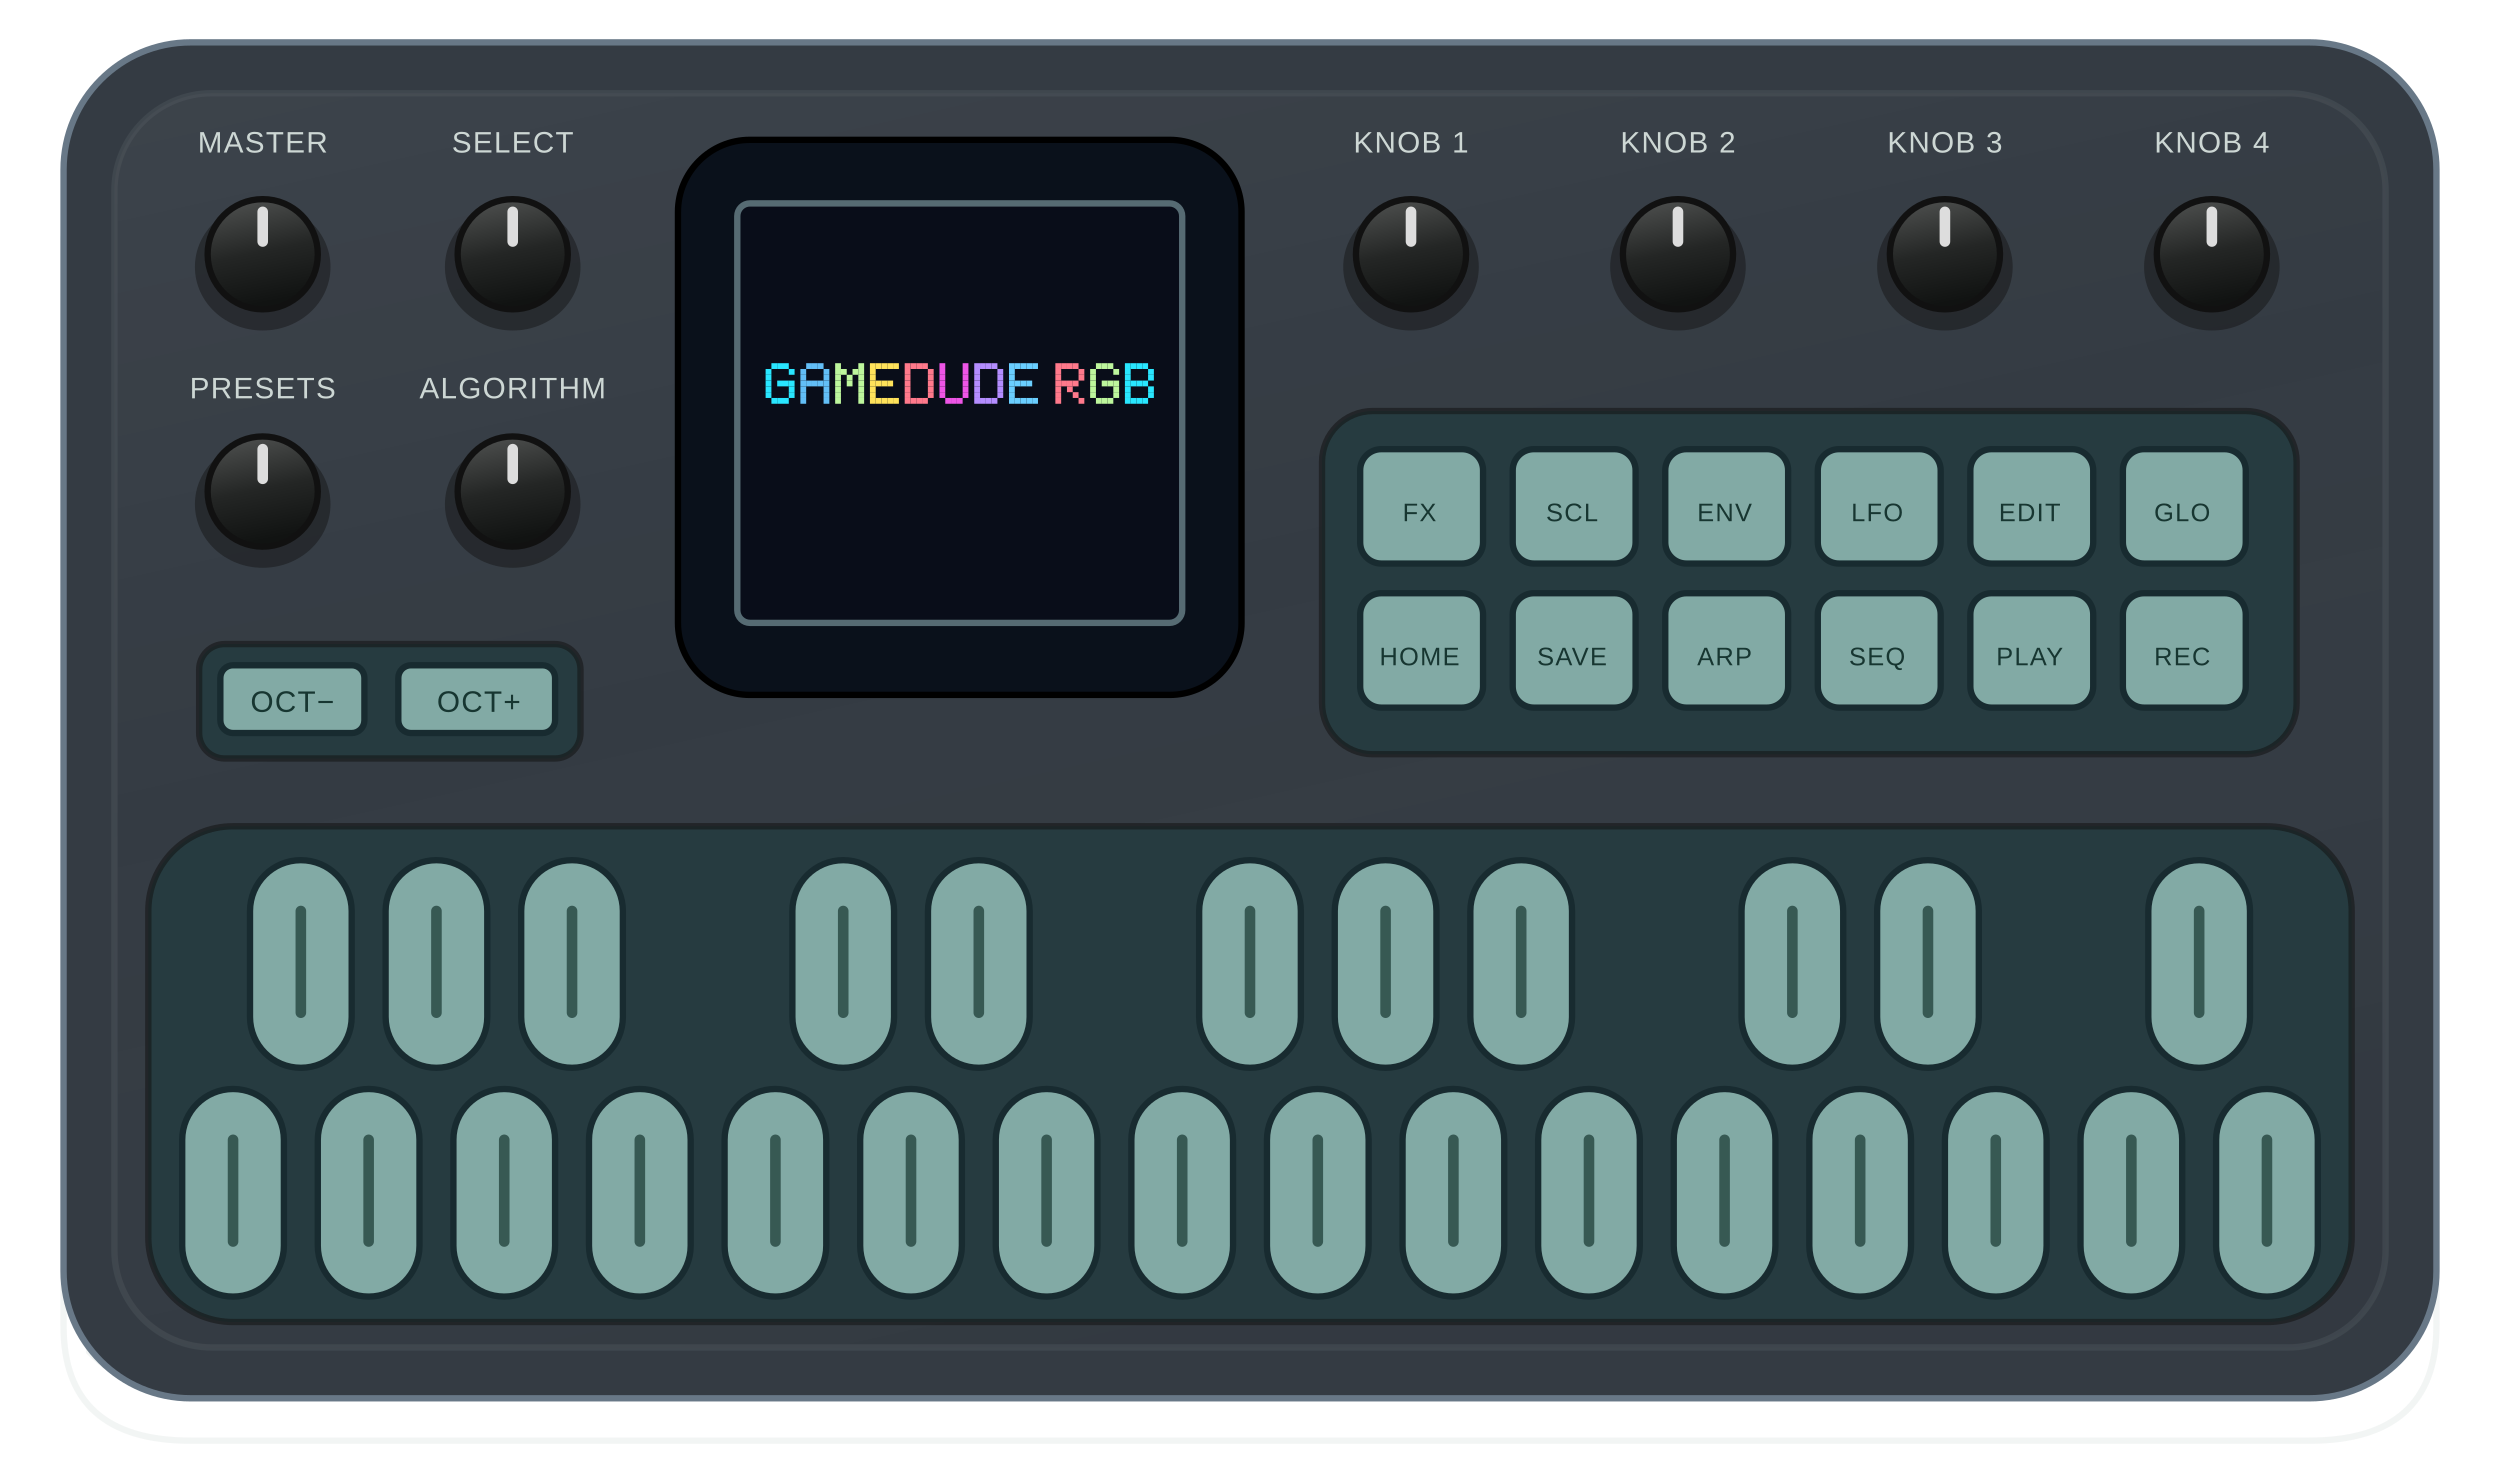
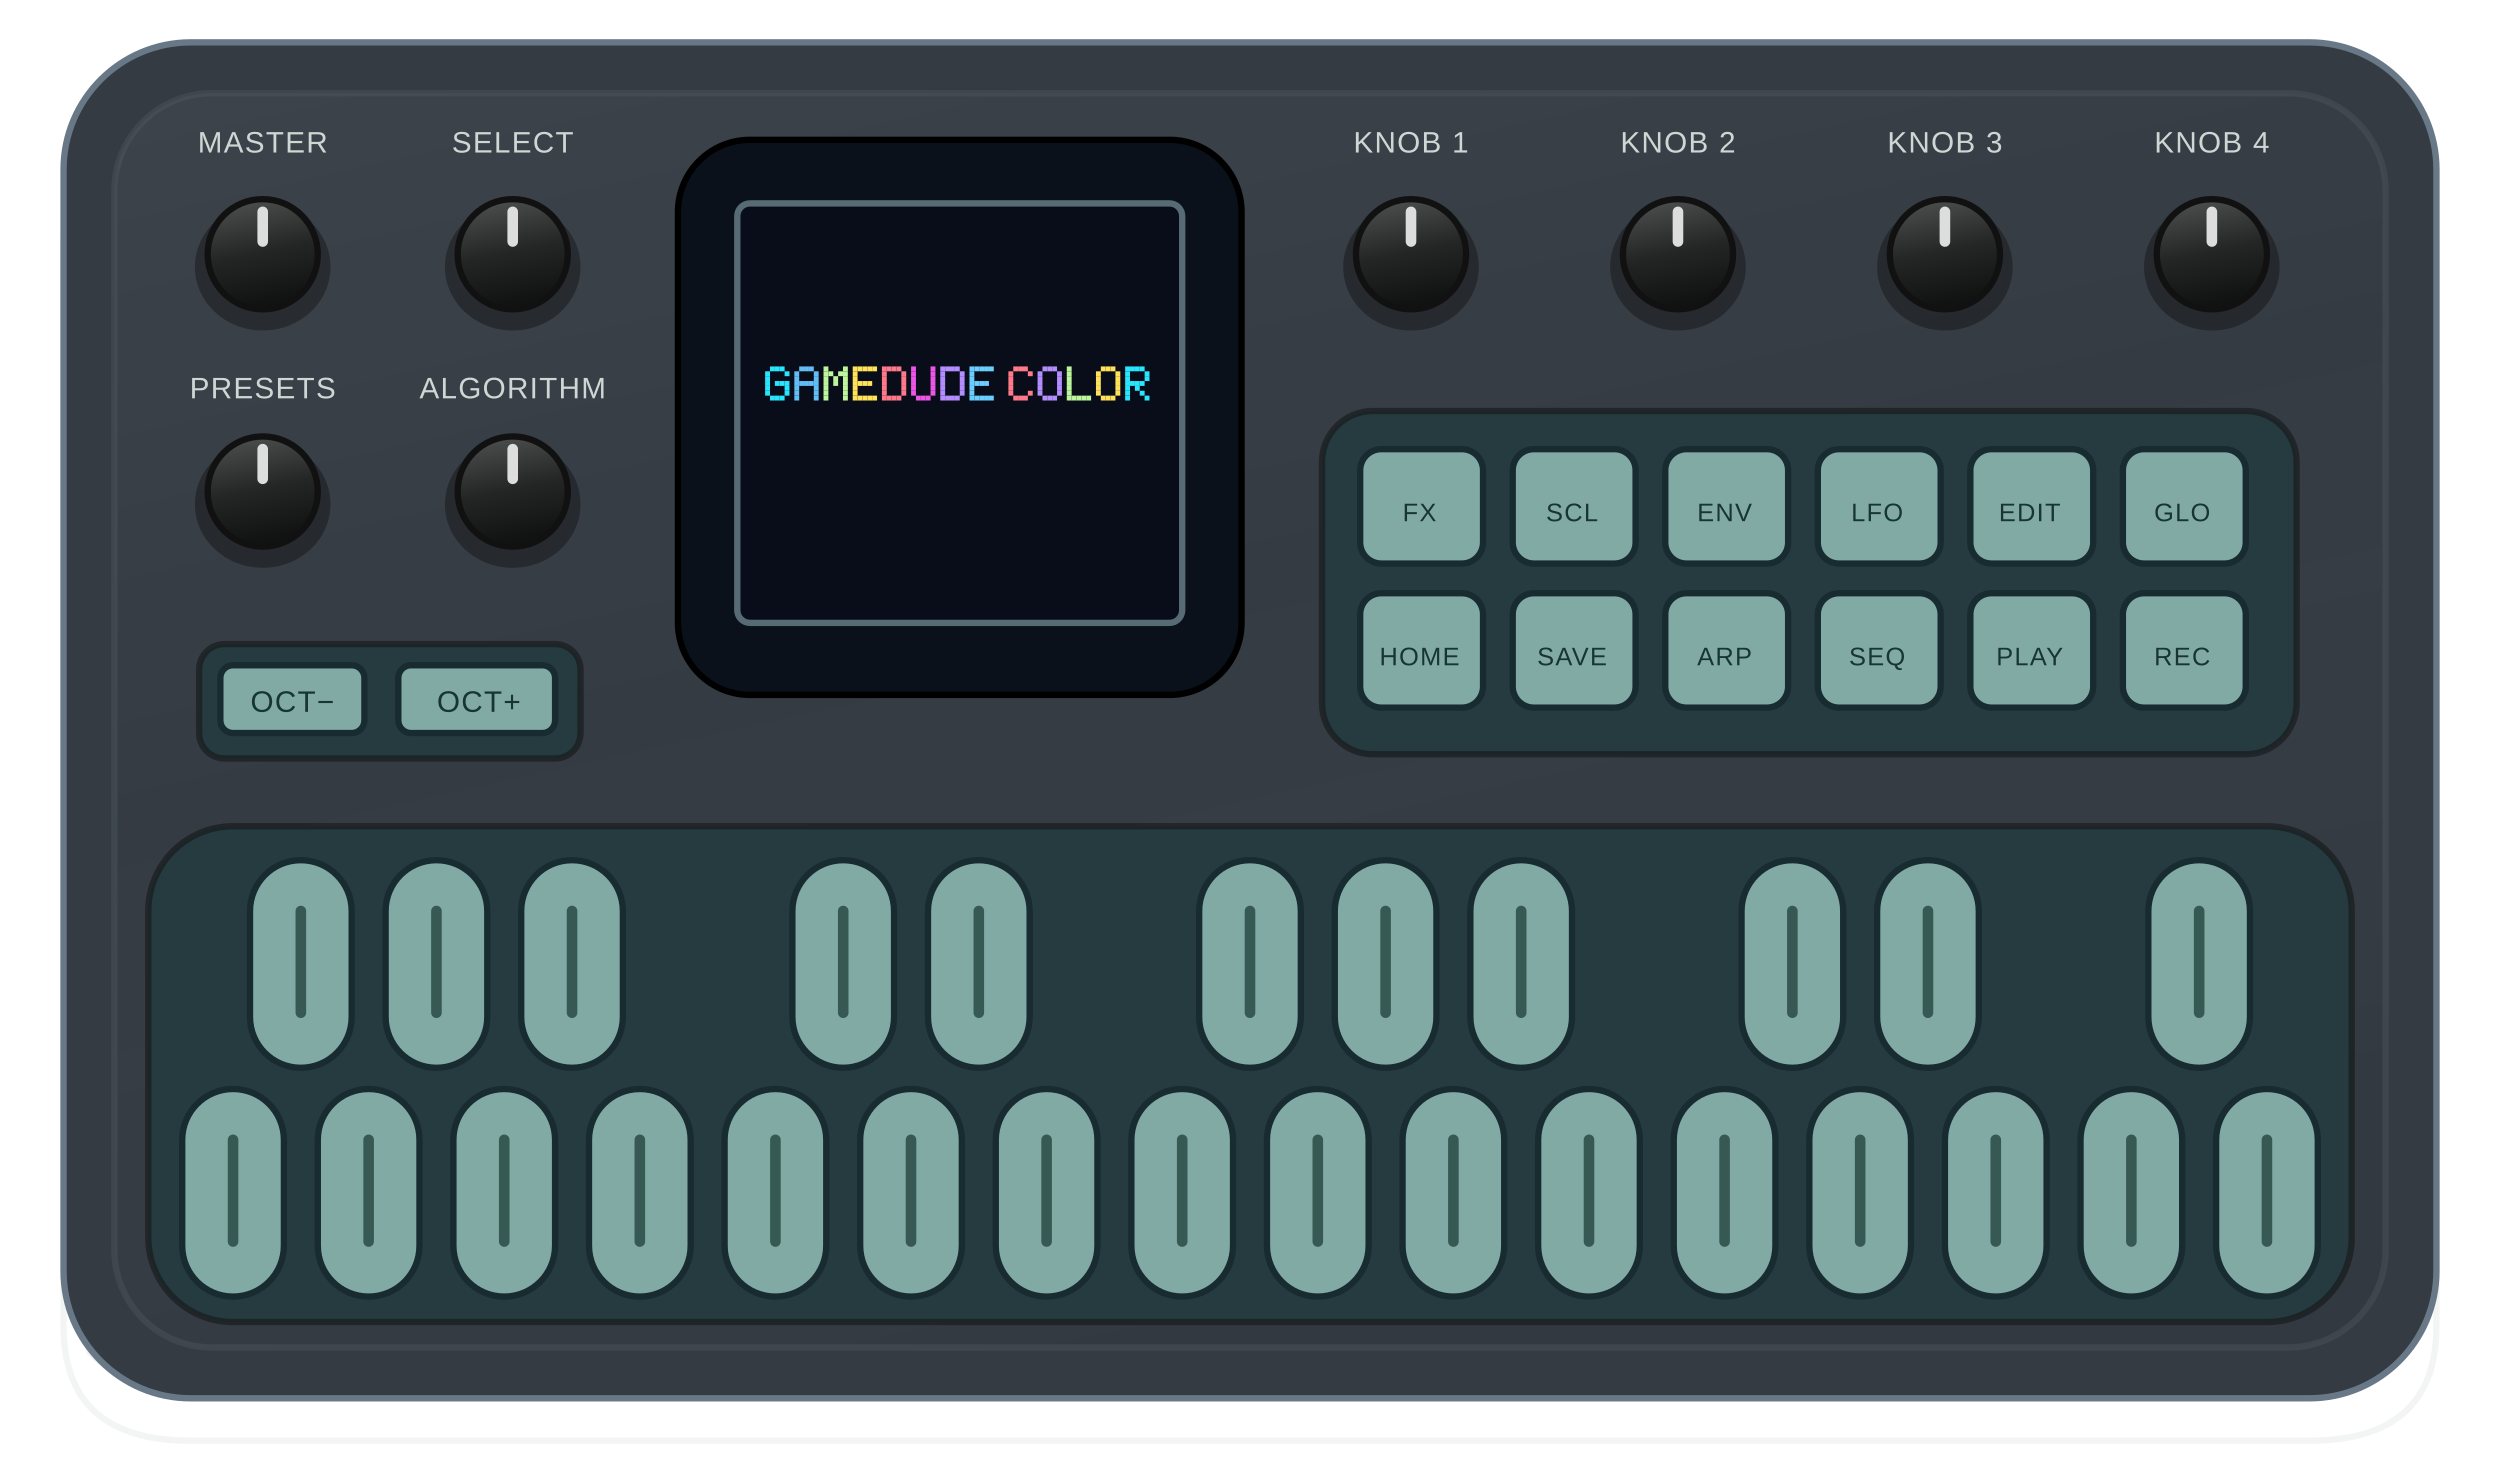
<svg xmlns="http://www.w3.org/2000/svg" viewBox="25 45 590 350" role="img" aria-label="FM-1 GameDude simulator">
  <style>
.hero-product{color:#cdd7d4}.product-body{fill:#343b43;stroke:#687887}.product-rubber{fill:#263b40;stroke:#1118}.product-button{fill:var(--button-fill,#82aaa5);stroke:#182b30}.product-detail{opacity:.25}.product-bezel{fill:#0a111b;stroke:#000}.product-screen{fill:#090d19;stroke:#566b73}.product-labels{font-family:Arial,sans-serif;letter-spacing:.3px}.product-control-ink{color:#173631}
</style>
  <defs>
    <g id="fm1-knob">
      <circle r="13" />
      <ellipse cy="3" rx="16" ry="15" opacity=".35" />
      <path d="M0 -10v7" stroke-width="2.5" />
    </g>
    <g id="fm1-key">
      <rect width="24" height="49" rx="12" />
      <path d="M12 12v24" opacity=".65" stroke-width="2.5" />
    </g>
    <g id="fm1-product-knob" class="product-knob">
      <ellipse cy="3" rx="16" ry="15" fill="#111" opacity=".45" stroke="none" />
      <circle r="13" fill="url(#fm1-knob-shade)" stroke="#111" />
      <path d="M0 -10v7" stroke="#ddd" stroke-width="2.5" />
    </g>
    <g id="fm1-product-key">
      <rect class="product-button" width="24" height="49" rx="12" />
      <path d="M12 12v24" opacity=".7" stroke-width="2.5" />
    </g>
    <linearGradient id="fm1-knob-shade" x2=".2" y2="1">
      <stop stop-color="#525453" />
      <stop offset=".55" stop-color="#242625" />
      <stop offset="1" stop-color="#111312" />
    </linearGradient>
    <linearGradient id="fm1-body-sheen" x2=".4" y2="1">
      <stop stop-color="#fff" stop-opacity=".16" />
      <stop offset=".5" stop-color="#fff" stop-opacity="0" />
      <stop offset="1" stop-color="#000" stop-opacity=".1" />
    </linearGradient>
-     <symbol id="gd-logo" viewBox="0 0 272 36">
+     <symbol id="gd-logo" viewBox="0 0 324 36">
      <rect x="6" y="4" width="4" height="4" fill="#29e6ff" />
      <rect x="10" y="4" width="4" height="4" fill="#29e6ff" />
      <rect x="14" y="4" width="4" height="4" fill="#29e6ff" />
      <rect x="2" y="8" width="4" height="4" fill="#29e6ff" />
      <rect x="18" y="8" width="4" height="4" fill="#29e6ff" />
      <rect x="2" y="12" width="4" height="4" fill="#29e6ff" />
      <rect x="2" y="16" width="4" height="4" fill="#29e6ff" />
      <rect x="10" y="16" width="4" height="4" fill="#29e6ff" />
      <rect x="14" y="16" width="4" height="4" fill="#29e6ff" />
      <rect x="18" y="16" width="4" height="4" fill="#29e6ff" />
      <rect x="2" y="20" width="4" height="4" fill="#29e6ff" />
      <rect x="18" y="20" width="4" height="4" fill="#29e6ff" />
      <rect x="2" y="24" width="4" height="4" fill="#29e6ff" />
      <rect x="18" y="24" width="4" height="4" fill="#29e6ff" />
      <rect x="6" y="28" width="4" height="4" fill="#29e6ff" />
      <rect x="10" y="28" width="4" height="4" fill="#29e6ff" />
      <rect x="14" y="28" width="4" height="4" fill="#29e6ff" />
      <rect x="30" y="4" width="4" height="4" fill="#62bef6" />
      <rect x="34" y="4" width="4" height="4" fill="#62bef6" />
      <rect x="38" y="4" width="4" height="4" fill="#62bef6" />
      <rect x="26" y="8" width="4" height="4" fill="#62bef6" />
      <rect x="42" y="8" width="4" height="4" fill="#62bef6" />
      <rect x="26" y="12" width="4" height="4" fill="#62bef6" />
      <rect x="42" y="12" width="4" height="4" fill="#62bef6" />
      <rect x="26" y="16" width="4" height="4" fill="#62bef6" />
      <rect x="30" y="16" width="4" height="4" fill="#62bef6" />
      <rect x="34" y="16" width="4" height="4" fill="#62bef6" />
      <rect x="38" y="16" width="4" height="4" fill="#62bef6" />
      <rect x="42" y="16" width="4" height="4" fill="#62bef6" />
      <rect x="26" y="20" width="4" height="4" fill="#62bef6" />
      <rect x="42" y="20" width="4" height="4" fill="#62bef6" />
      <rect x="26" y="24" width="4" height="4" fill="#62bef6" />
      <rect x="42" y="24" width="4" height="4" fill="#62bef6" />
      <rect x="26" y="28" width="4" height="4" fill="#62bef6" />
      <rect x="42" y="28" width="4" height="4" fill="#62bef6" />
      <rect x="50" y="4" width="4" height="4" fill="#bdf69c" />
      <rect x="66" y="4" width="4" height="4" fill="#bdf69c" />
      <rect x="50" y="8" width="4" height="4" fill="#bdf69c" />
      <rect x="54" y="8" width="4" height="4" fill="#bdf69c" />
      <rect x="62" y="8" width="4" height="4" fill="#bdf69c" />
      <rect x="66" y="8" width="4" height="4" fill="#bdf69c" />
      <rect x="50" y="12" width="4" height="4" fill="#bdf69c" />
      <rect x="58" y="12" width="4" height="4" fill="#bdf69c" />
      <rect x="66" y="12" width="4" height="4" fill="#bdf69c" />
      <rect x="50" y="16" width="4" height="4" fill="#bdf69c" />
      <rect x="58" y="16" width="4" height="4" fill="#bdf69c" />
      <rect x="66" y="16" width="4" height="4" fill="#bdf69c" />
      <rect x="50" y="20" width="4" height="4" fill="#bdf69c" />
      <rect x="66" y="20" width="4" height="4" fill="#bdf69c" />
      <rect x="50" y="24" width="4" height="4" fill="#bdf69c" />
      <rect x="66" y="24" width="4" height="4" fill="#bdf69c" />
      <rect x="50" y="28" width="4" height="4" fill="#bdf69c" />
      <rect x="66" y="28" width="4" height="4" fill="#bdf69c" />
      <rect x="74" y="4" width="4" height="4" fill="#ffe25a" />
      <rect x="78" y="4" width="4" height="4" fill="#ffe25a" />
      <rect x="82" y="4" width="4" height="4" fill="#ffe25a" />
      <rect x="86" y="4" width="4" height="4" fill="#ffe25a" />
      <rect x="90" y="4" width="4" height="4" fill="#ffe25a" />
      <rect x="74" y="8" width="4" height="4" fill="#ffe25a" />
      <rect x="74" y="12" width="4" height="4" fill="#ffe25a" />
      <rect x="74" y="16" width="4" height="4" fill="#ffe25a" />
      <rect x="78" y="16" width="4" height="4" fill="#ffe25a" />
      <rect x="82" y="16" width="4" height="4" fill="#ffe25a" />
      <rect x="86" y="16" width="4" height="4" fill="#ffe25a" />
      <rect x="74" y="20" width="4" height="4" fill="#ffe25a" />
      <rect x="74" y="24" width="4" height="4" fill="#ffe25a" />
      <rect x="74" y="28" width="4" height="4" fill="#ffe25a" />
      <rect x="78" y="28" width="4" height="4" fill="#ffe25a" />
      <rect x="82" y="28" width="4" height="4" fill="#ffe25a" />
      <rect x="86" y="28" width="4" height="4" fill="#ffe25a" />
      <rect x="90" y="28" width="4" height="4" fill="#ffe25a" />
      <rect x="98" y="4" width="4" height="4" fill="#ff798b" />
      <rect x="102" y="4" width="4" height="4" fill="#ff798b" />
      <rect x="106" y="4" width="4" height="4" fill="#ff798b" />
      <rect x="110" y="4" width="4" height="4" fill="#ff798b" />
      <rect x="98" y="8" width="4" height="4" fill="#ff798b" />
      <rect x="114" y="8" width="4" height="4" fill="#ff798b" />
      <rect x="98" y="12" width="4" height="4" fill="#ff798b" />
      <rect x="114" y="12" width="4" height="4" fill="#ff798b" />
      <rect x="98" y="16" width="4" height="4" fill="#ff798b" />
      <rect x="114" y="16" width="4" height="4" fill="#ff798b" />
      <rect x="98" y="20" width="4" height="4" fill="#ff798b" />
      <rect x="114" y="20" width="4" height="4" fill="#ff798b" />
      <rect x="98" y="24" width="4" height="4" fill="#ff798b" />
      <rect x="114" y="24" width="4" height="4" fill="#ff798b" />
      <rect x="98" y="28" width="4" height="4" fill="#ff798b" />
      <rect x="102" y="28" width="4" height="4" fill="#ff798b" />
      <rect x="106" y="28" width="4" height="4" fill="#ff798b" />
      <rect x="110" y="28" width="4" height="4" fill="#ff798b" />
      <rect x="122" y="4" width="4" height="4" fill="#ee55e6" />
      <rect x="138" y="4" width="4" height="4" fill="#ee55e6" />
      <rect x="122" y="8" width="4" height="4" fill="#ee55e6" />
      <rect x="138" y="8" width="4" height="4" fill="#ee55e6" />
      <rect x="122" y="12" width="4" height="4" fill="#ee55e6" />
      <rect x="138" y="12" width="4" height="4" fill="#ee55e6" />
      <rect x="122" y="16" width="4" height="4" fill="#ee55e6" />
      <rect x="138" y="16" width="4" height="4" fill="#ee55e6" />
      <rect x="122" y="20" width="4" height="4" fill="#ee55e6" />
      <rect x="138" y="20" width="4" height="4" fill="#ee55e6" />
      <rect x="122" y="24" width="4" height="4" fill="#ee55e6" />
      <rect x="138" y="24" width="4" height="4" fill="#ee55e6" />
      <rect x="126" y="28" width="4" height="4" fill="#ee55e6" />
      <rect x="130" y="28" width="4" height="4" fill="#ee55e6" />
      <rect x="134" y="28" width="4" height="4" fill="#ee55e6" />
      <rect x="146" y="4" width="4" height="4" fill="#b48dff" />
      <rect x="150" y="4" width="4" height="4" fill="#b48dff" />
      <rect x="154" y="4" width="4" height="4" fill="#b48dff" />
      <rect x="158" y="4" width="4" height="4" fill="#b48dff" />
      <rect x="146" y="8" width="4" height="4" fill="#b48dff" />
      <rect x="162" y="8" width="4" height="4" fill="#b48dff" />
      <rect x="146" y="12" width="4" height="4" fill="#b48dff" />
      <rect x="162" y="12" width="4" height="4" fill="#b48dff" />
      <rect x="146" y="16" width="4" height="4" fill="#b48dff" />
      <rect x="162" y="16" width="4" height="4" fill="#b48dff" />
      <rect x="146" y="20" width="4" height="4" fill="#b48dff" />
      <rect x="162" y="20" width="4" height="4" fill="#b48dff" />
      <rect x="146" y="24" width="4" height="4" fill="#b48dff" />
      <rect x="162" y="24" width="4" height="4" fill="#b48dff" />
      <rect x="146" y="28" width="4" height="4" fill="#b48dff" />
      <rect x="150" y="28" width="4" height="4" fill="#b48dff" />
      <rect x="154" y="28" width="4" height="4" fill="#b48dff" />
      <rect x="158" y="28" width="4" height="4" fill="#b48dff" />
      <rect x="170" y="4" width="4" height="4" fill="#6aceff" />
      <rect x="174" y="4" width="4" height="4" fill="#6aceff" />
      <rect x="178" y="4" width="4" height="4" fill="#6aceff" />
      <rect x="182" y="4" width="4" height="4" fill="#6aceff" />
      <rect x="186" y="4" width="4" height="4" fill="#6aceff" />
      <rect x="170" y="8" width="4" height="4" fill="#6aceff" />
      <rect x="170" y="12" width="4" height="4" fill="#6aceff" />
      <rect x="170" y="16" width="4" height="4" fill="#6aceff" />
      <rect x="174" y="16" width="4" height="4" fill="#6aceff" />
      <rect x="178" y="16" width="4" height="4" fill="#6aceff" />
      <rect x="182" y="16" width="4" height="4" fill="#6aceff" />
      <rect x="170" y="20" width="4" height="4" fill="#6aceff" />
      <rect x="170" y="24" width="4" height="4" fill="#6aceff" />
      <rect x="170" y="28" width="4" height="4" fill="#6aceff" />
      <rect x="174" y="28" width="4" height="4" fill="#6aceff" />
      <rect x="178" y="28" width="4" height="4" fill="#6aceff" />
      <rect x="182" y="28" width="4" height="4" fill="#6aceff" />
      <rect x="186" y="28" width="4" height="4" fill="#6aceff" />
-       <rect x="202" y="4" width="4" height="4" fill="#ff798b" />
      <rect x="206" y="4" width="4" height="4" fill="#ff798b" />
      <rect x="210" y="4" width="4" height="4" fill="#ff798b" />
      <rect x="214" y="4" width="4" height="4" fill="#ff798b" />
      <rect x="202" y="8" width="4" height="4" fill="#ff798b" />
      <rect x="218" y="8" width="4" height="4" fill="#ff798b" />
      <rect x="202" y="12" width="4" height="4" fill="#ff798b" />
-       <rect x="218" y="12" width="4" height="4" fill="#ff798b" />
      <rect x="202" y="16" width="4" height="4" fill="#ff798b" />
-       <rect x="206" y="16" width="4" height="4" fill="#ff798b" />
-       <rect x="210" y="16" width="4" height="4" fill="#ff798b" />
-       <rect x="214" y="16" width="4" height="4" fill="#ff798b" />
      <rect x="202" y="20" width="4" height="4" fill="#ff798b" />
-       <rect x="210" y="20" width="4" height="4" fill="#ff798b" />
      <rect x="202" y="24" width="4" height="4" fill="#ff798b" />
-       <rect x="214" y="24" width="4" height="4" fill="#ff798b" />
-       <rect x="202" y="28" width="4" height="4" fill="#ff798b" />
-       <rect x="218" y="28" width="4" height="4" fill="#ff798b" />
-       <rect x="230" y="4" width="4" height="4" fill="#bdf69c" />
-       <rect x="234" y="4" width="4" height="4" fill="#bdf69c" />
-       <rect x="238" y="4" width="4" height="4" fill="#bdf69c" />
-       <rect x="226" y="8" width="4" height="4" fill="#bdf69c" />
-       <rect x="242" y="8" width="4" height="4" fill="#bdf69c" />
-       <rect x="226" y="12" width="4" height="4" fill="#bdf69c" />
-       <rect x="226" y="16" width="4" height="4" fill="#bdf69c" />
-       <rect x="234" y="16" width="4" height="4" fill="#bdf69c" />
-       <rect x="238" y="16" width="4" height="4" fill="#bdf69c" />
-       <rect x="242" y="16" width="4" height="4" fill="#bdf69c" />
-       <rect x="226" y="20" width="4" height="4" fill="#bdf69c" />
-       <rect x="242" y="20" width="4" height="4" fill="#bdf69c" />
-       <rect x="226" y="24" width="4" height="4" fill="#bdf69c" />
-       <rect x="242" y="24" width="4" height="4" fill="#bdf69c" />
-       <rect x="230" y="28" width="4" height="4" fill="#bdf69c" />
-       <rect x="234" y="28" width="4" height="4" fill="#bdf69c" />
-       <rect x="238" y="28" width="4" height="4" fill="#bdf69c" />
-       <rect x="250" y="4" width="4" height="4" fill="#29e6ff" />
-       <rect x="254" y="4" width="4" height="4" fill="#29e6ff" />
-       <rect x="258" y="4" width="4" height="4" fill="#29e6ff" />
-       <rect x="262" y="4" width="4" height="4" fill="#29e6ff" />
-       <rect x="250" y="8" width="4" height="4" fill="#29e6ff" />
-       <rect x="266" y="8" width="4" height="4" fill="#29e6ff" />
-       <rect x="250" y="12" width="4" height="4" fill="#29e6ff" />
-       <rect x="266" y="12" width="4" height="4" fill="#29e6ff" />
-       <rect x="250" y="16" width="4" height="4" fill="#29e6ff" />
-       <rect x="254" y="16" width="4" height="4" fill="#29e6ff" />
-       <rect x="258" y="16" width="4" height="4" fill="#29e6ff" />
-       <rect x="262" y="16" width="4" height="4" fill="#29e6ff" />
-       <rect x="250" y="20" width="4" height="4" fill="#29e6ff" />
-       <rect x="266" y="20" width="4" height="4" fill="#29e6ff" />
-       <rect x="250" y="24" width="4" height="4" fill="#29e6ff" />
-       <rect x="266" y="24" width="4" height="4" fill="#29e6ff" />
-       <rect x="250" y="28" width="4" height="4" fill="#29e6ff" />
-       <rect x="254" y="28" width="4" height="4" fill="#29e6ff" />
-       <rect x="258" y="28" width="4" height="4" fill="#29e6ff" />
-       <rect x="262" y="28" width="4" height="4" fill="#29e6ff" />
+       <rect x="218" y="24" width="4" height="4" fill="#ff798b" />
+       <rect x="206" y="28" width="4" height="4" fill="#ff798b" />
+       <rect x="210" y="28" width="4" height="4" fill="#ff798b" />
+       <rect x="214" y="28" width="4" height="4" fill="#ff798b" />
+       <rect x="230" y="4" width="4" height="4" fill="#b48dff" />
+       <rect x="234" y="4" width="4" height="4" fill="#b48dff" />
+       <rect x="238" y="4" width="4" height="4" fill="#b48dff" />
+       <rect x="226" y="8" width="4" height="4" fill="#b48dff" />
+       <rect x="242" y="8" width="4" height="4" fill="#b48dff" />
+       <rect x="226" y="12" width="4" height="4" fill="#b48dff" />
+       <rect x="242" y="12" width="4" height="4" fill="#b48dff" />
+       <rect x="226" y="16" width="4" height="4" fill="#b48dff" />
+       <rect x="242" y="16" width="4" height="4" fill="#b48dff" />
+       <rect x="226" y="20" width="4" height="4" fill="#b48dff" />
+       <rect x="242" y="20" width="4" height="4" fill="#b48dff" />
+       <rect x="226" y="24" width="4" height="4" fill="#b48dff" />
+       <rect x="242" y="24" width="4" height="4" fill="#b48dff" />
+       <rect x="230" y="28" width="4" height="4" fill="#b48dff" />
+       <rect x="234" y="28" width="4" height="4" fill="#b48dff" />
+       <rect x="238" y="28" width="4" height="4" fill="#b48dff" />
+       <rect x="250" y="4" width="4" height="4" fill="#bdf69c" />
+       <rect x="250" y="8" width="4" height="4" fill="#bdf69c" />
+       <rect x="250" y="12" width="4" height="4" fill="#bdf69c" />
+       <rect x="250" y="16" width="4" height="4" fill="#bdf69c" />
+       <rect x="250" y="20" width="4" height="4" fill="#bdf69c" />
+       <rect x="250" y="24" width="4" height="4" fill="#bdf69c" />
+       <rect x="250" y="28" width="4" height="4" fill="#bdf69c" />
+       <rect x="254" y="28" width="4" height="4" fill="#bdf69c" />
+       <rect x="258" y="28" width="4" height="4" fill="#bdf69c" />
+       <rect x="262" y="28" width="4" height="4" fill="#bdf69c" />
+       <rect x="266" y="28" width="4" height="4" fill="#bdf69c" />
+       <rect x="278" y="4" width="4" height="4" fill="#ffe25a" />
+       <rect x="282" y="4" width="4" height="4" fill="#ffe25a" />
+       <rect x="286" y="4" width="4" height="4" fill="#ffe25a" />
+       <rect x="274" y="8" width="4" height="4" fill="#ffe25a" />
+       <rect x="290" y="8" width="4" height="4" fill="#ffe25a" />
+       <rect x="274" y="12" width="4" height="4" fill="#ffe25a" />
+       <rect x="290" y="12" width="4" height="4" fill="#ffe25a" />
+       <rect x="274" y="16" width="4" height="4" fill="#ffe25a" />
+       <rect x="290" y="16" width="4" height="4" fill="#ffe25a" />
+       <rect x="274" y="20" width="4" height="4" fill="#ffe25a" />
+       <rect x="290" y="20" width="4" height="4" fill="#ffe25a" />
+       <rect x="274" y="24" width="4" height="4" fill="#ffe25a" />
+       <rect x="290" y="24" width="4" height="4" fill="#ffe25a" />
+       <rect x="278" y="28" width="4" height="4" fill="#ffe25a" />
+       <rect x="282" y="28" width="4" height="4" fill="#ffe25a" />
+       <rect x="286" y="28" width="4" height="4" fill="#ffe25a" />
+       <rect x="298" y="4" width="4" height="4" fill="#29e6ff" />
+       <rect x="302" y="4" width="4" height="4" fill="#29e6ff" />
+       <rect x="306" y="4" width="4" height="4" fill="#29e6ff" />
+       <rect x="310" y="4" width="4" height="4" fill="#29e6ff" />
+       <rect x="298" y="8" width="4" height="4" fill="#29e6ff" />
+       <rect x="314" y="8" width="4" height="4" fill="#29e6ff" />
+       <rect x="298" y="12" width="4" height="4" fill="#29e6ff" />
+       <rect x="314" y="12" width="4" height="4" fill="#29e6ff" />
+       <rect x="298" y="16" width="4" height="4" fill="#29e6ff" />
+       <rect x="302" y="16" width="4" height="4" fill="#29e6ff" />
+       <rect x="306" y="16" width="4" height="4" fill="#29e6ff" />
+       <rect x="310" y="16" width="4" height="4" fill="#29e6ff" />
+       <rect x="298" y="20" width="4" height="4" fill="#29e6ff" />
+       <rect x="306" y="20" width="4" height="4" fill="#29e6ff" />
+       <rect x="298" y="24" width="4" height="4" fill="#29e6ff" />
+       <rect x="310" y="24" width="4" height="4" fill="#29e6ff" />
+       <rect x="298" y="28" width="4" height="4" fill="#29e6ff" />
+       <rect x="314" y="28" width="4" height="4" fill="#29e6ff" />
    </symbol>
  </defs>
  <g class="hero-product">
    <g fill="none" stroke="currentColor" stroke-width="1.5" stroke-linejoin="round" stroke-linecap="round">
      <path class="product-detail" d="M40 101v257q0 27 30 27h500q30 0 30-27V101M46 364q10 10 26 10h497q15 0 24-10" />
      <rect class="product-body" x="40" y="55" width="560" height="320" rx="30" />
      <rect fill="url(#fm1-body-sheen)" stroke-opacity=".3" x="52" y="67" width="536" height="296" rx="23" class="product-detail" />
      <g>
        <use href="#fm1-product-knob" x="87" y="105" />
        <use href="#fm1-product-knob" x="146" y="105" />
        <use href="#fm1-product-knob" x="87" y="161" />
        <use href="#fm1-product-knob" x="146" y="161" />
        <use href="#fm1-product-knob" x="358" y="105" />
        <use href="#fm1-product-knob" x="421" y="105" />
        <use href="#fm1-product-knob" x="484" y="105" />
        <use href="#fm1-product-knob" x="547" y="105" />
      </g>
      <rect class="product-bezel" x="185" y="78" width="133" height="131" rx="17" />
      <rect x="199" y="93" width="105" height="99" rx="3" class="product-screen" />
      <rect class="product-rubber" x="72" y="197" width="90" height="27" rx="6" />
      <rect class="product-button" x="77" y="202" width="34" height="16" rx="3" />
      <rect class="product-button" x="119" y="202" width="37" height="16" rx="3" />
      <rect class="product-rubber" x="337" y="142" width="230" height="81" rx="12" />
      <rect class="product-rubber" x="60" y="240" width="520" height="117" rx="20" />
      <rect class="product-button" x="346" y="151" width="29" height="27" rx="5" />
      <rect class="product-button" x="382" y="151" width="29" height="27" rx="5" />
      <rect class="product-button" x="418" y="151" width="29" height="27" rx="5" />
      <rect class="product-button" x="454" y="151" width="29" height="27" rx="5" />
      <rect class="product-button" x="490" y="151" width="29" height="27" rx="5" />
      <rect class="product-button" x="526" y="151" width="29" height="27" rx="5" />
      <rect class="product-button" x="346" y="185" width="29" height="27" rx="5" />
      <rect class="product-button" x="382" y="185" width="29" height="27" rx="5" />
      <rect class="product-button" x="418" y="185" width="29" height="27" rx="5" />
      <rect class="product-button" x="454" y="185" width="29" height="27" rx="5" />
      <rect class="product-button" x="490" y="185" width="29" height="27" rx="5" />
      <rect class="product-button" x="526" y="185" width="29" height="27" rx="5" />
      <use class="product-control-ink" href="#fm1-product-key" x="68" y="302" />
      <use class="product-control-ink" href="#fm1-product-key" x="100" y="302" />
      <use class="product-control-ink" href="#fm1-product-key" x="132" y="302" />
      <use class="product-control-ink" href="#fm1-product-key" x="164" y="302" />
      <use class="product-control-ink" href="#fm1-product-key" x="196" y="302" />
      <use class="product-control-ink" href="#fm1-product-key" x="228" y="302" />
      <use class="product-control-ink" href="#fm1-product-key" x="260" y="302" />
      <use class="product-control-ink" href="#fm1-product-key" x="292" y="302" />
      <use class="product-control-ink" href="#fm1-product-key" x="324" y="302" />
      <use class="product-control-ink" href="#fm1-product-key" x="356" y="302" />
      <use class="product-control-ink" href="#fm1-product-key" x="388" y="302" />
      <use class="product-control-ink" href="#fm1-product-key" x="420" y="302" />
      <use class="product-control-ink" href="#fm1-product-key" x="452" y="302" />
      <use class="product-control-ink" href="#fm1-product-key" x="484" y="302" />
      <use class="product-control-ink" href="#fm1-product-key" x="516" y="302" />
      <use class="product-control-ink" href="#fm1-product-key" x="548" y="302" />
      <use class="product-control-ink" href="#fm1-product-key" x="84" y="248" />
      <use class="product-control-ink" href="#fm1-product-key" x="116" y="248" />
      <use class="product-control-ink" href="#fm1-product-key" x="148" y="248" />
      <use class="product-control-ink" href="#fm1-product-key" x="212" y="248" />
      <use class="product-control-ink" href="#fm1-product-key" x="244" y="248" />
      <use class="product-control-ink" href="#fm1-product-key" x="308" y="248" />
      <use class="product-control-ink" href="#fm1-product-key" x="340" y="248" />
      <use class="product-control-ink" href="#fm1-product-key" x="372" y="248" />
      <use class="product-control-ink" href="#fm1-product-key" x="436" y="248" />
      <use class="product-control-ink" href="#fm1-product-key" x="468" y="248" />
      <use class="product-control-ink" href="#fm1-product-key" x="532" y="248" />
    </g>
    <g class="product-labels" fill="currentColor" font-size="7" text-anchor="middle">
      <text x="87" y="81">MASTER</text>
      <text x="146" y="81">SELECT</text>
      <text x="87" y="139">PRESETS</text>
      <text x="146" y="139">ALGORITHM</text>
      <text x="358" y="81">KNOB 1</text>
      <text x="421" y="81">KNOB 2</text>
      <text x="484" y="81">KNOB 3</text>
      <text x="547" y="81">KNOB 4</text>
      <text class="product-control-ink" x="94" y="213">OCT−</text>
      <text class="product-control-ink" x="138" y="213">OCT+</text>
      <text class="product-control-ink" x="360" y="168" font-size="6">FX</text>
      <text class="product-control-ink" x="396" y="168" font-size="6">SCL</text>
      <text class="product-control-ink" x="432" y="168" font-size="6">ENV</text>
      <text class="product-control-ink" x="468" y="168" font-size="6">LFO</text>
      <text class="product-control-ink" x="504" y="168" font-size="6">EDIT</text>
      <text class="product-control-ink" x="540" y="168" font-size="6">GLO</text>
      <text class="product-control-ink" x="360" y="202" font-size="6">HOME</text>
      <text class="product-control-ink" x="396" y="202" font-size="6">SAVE</text>
      <text class="product-control-ink" x="432" y="202" font-size="6">ARP</text>
      <text class="product-control-ink" x="468" y="202" font-size="6">SEQ</text>
      <text class="product-control-ink" x="504" y="202" font-size="6">PLAY</text>
      <text class="product-control-ink" x="540" y="202" font-size="6">REC</text>
    </g>
    <g id="game-screen-brand">
      <use href="#gd-logo" x="205" y="126" width="93" height="19" />
    </g>
  </g>
</svg>
